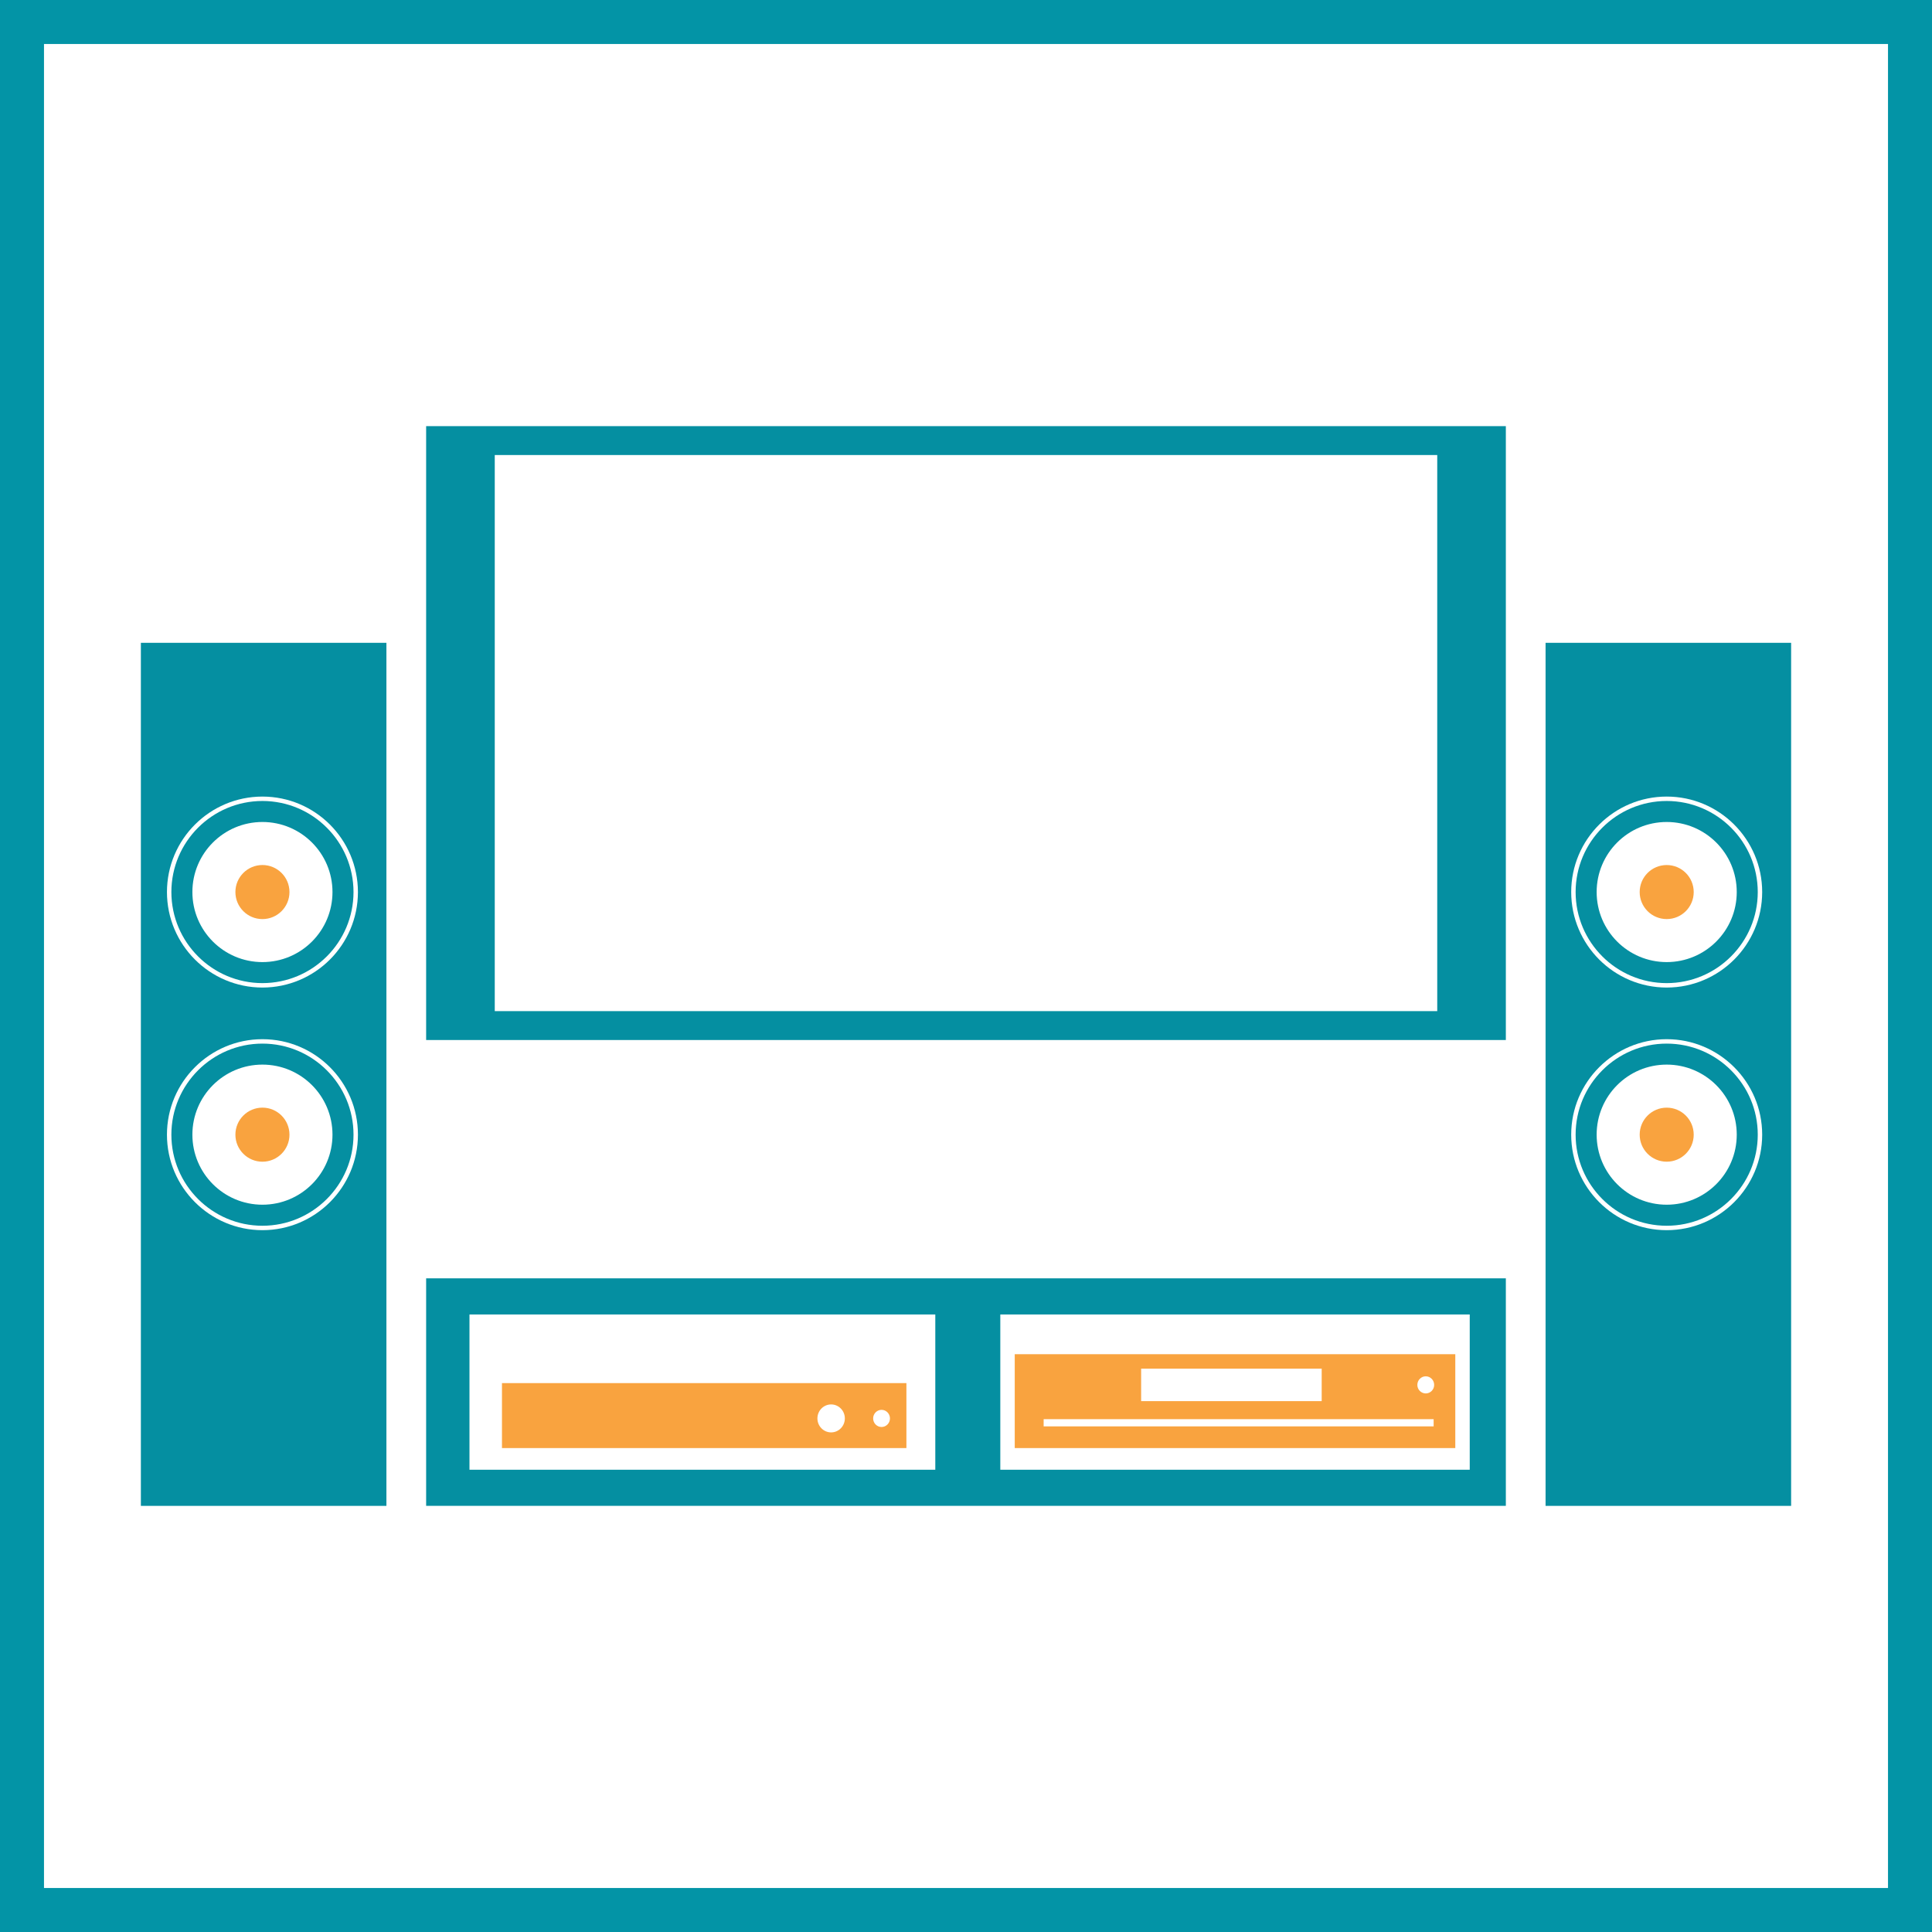
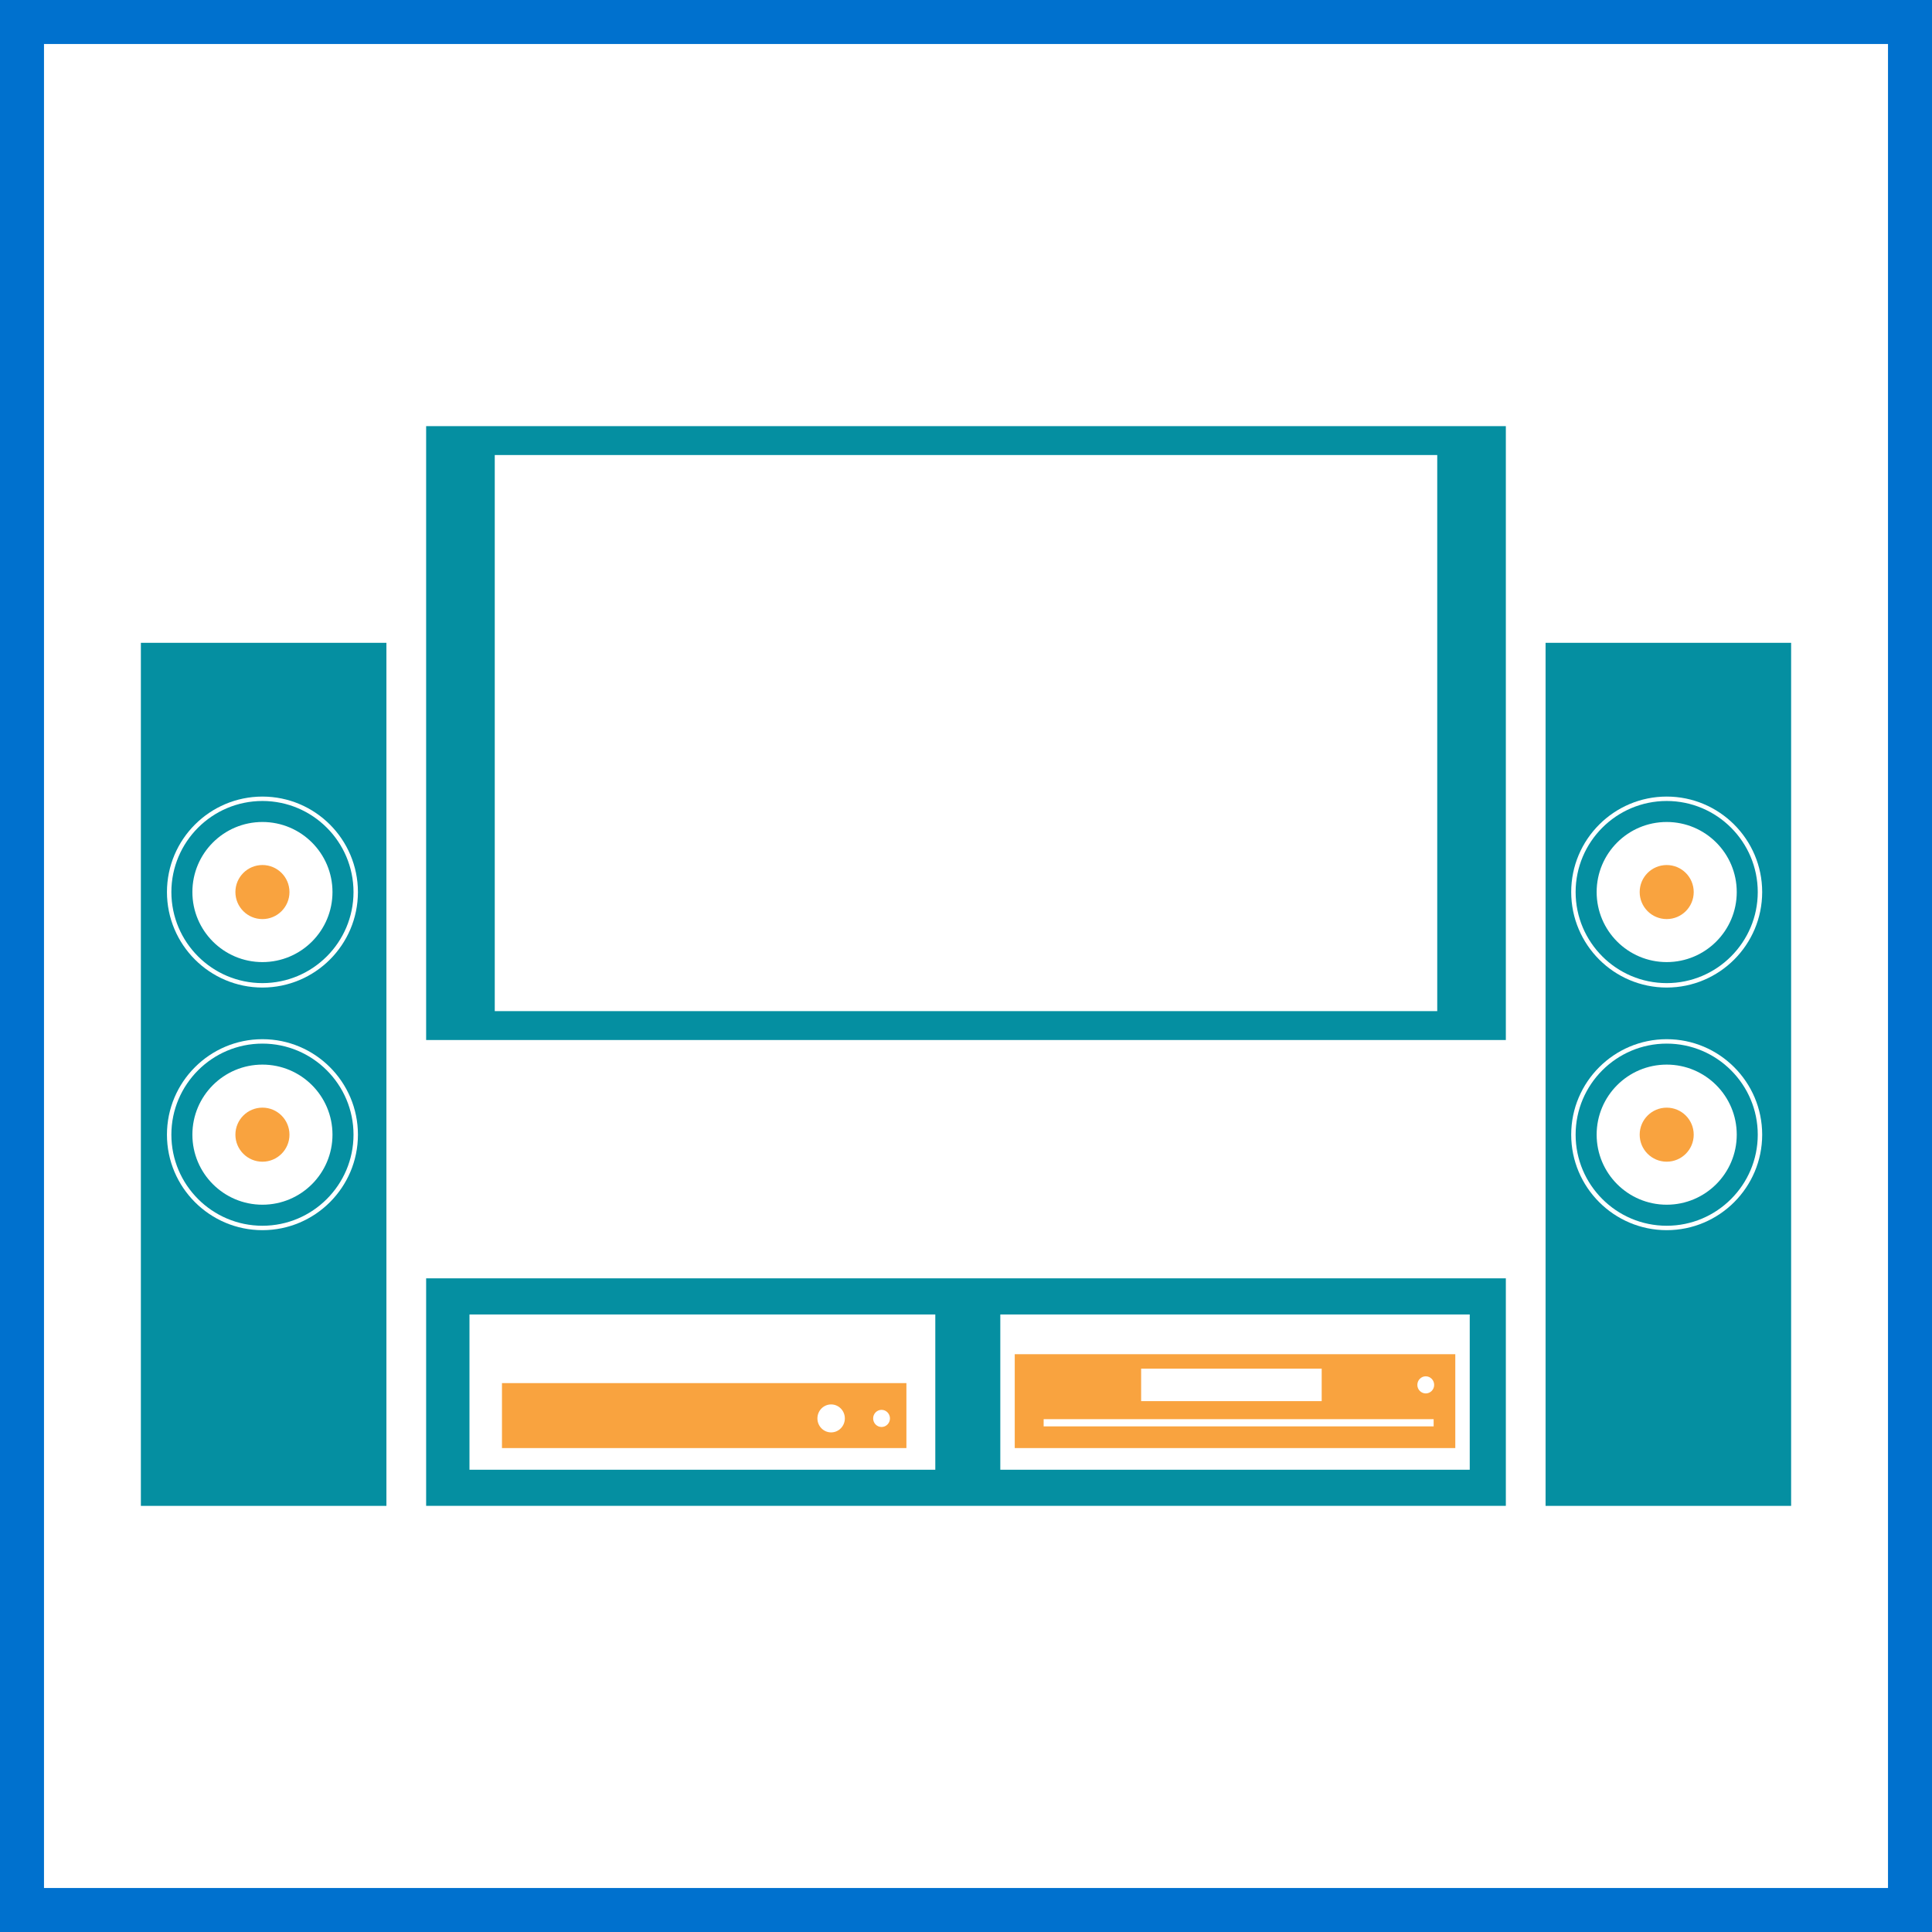
<svg xmlns="http://www.w3.org/2000/svg" width="128" height="128">
  <pattern x="-72.5" y="-365.5" width="183.277" height="183.277" patternUnits="userSpaceOnUse" id="a" viewBox="0 -183.277 183.277 183.277" overflow="visible">
    <path fill="none" d="M0 0h183.277v-183.277H0z" />
-     <path fill="#0394A6" d="M183.277 0H0v-183.277h183.277z" />
+     <path fill="#0071CE" d="M183.277 0H0v-183.277h183.277z" />
  </pattern>
  <pattern x="-72.5" y="-365.5" width="183.277" height="183.277" patternUnits="userSpaceOnUse" id="b" viewBox="0 -183.277 183.277 183.277" overflow="visible">
    <path fill="none" d="M0 0h183.277v-183.277H0z" />
    <path fill="#F9A33F" d="M183.277 0H0v-183.277h183.277z" />
  </pattern>
  <path fill="url(#a)" d="M125.085 2.915v122.17H2.915V2.915h122.17M128 0H0v128h128V0z" />
  <path fill="#058FA1" d="M28.233 28.233v40.671h71.533V28.233H28.233zM95.221 66.99H32.779V30.147h62.442V66.99zM28.233 84.693v15.073h71.533V84.693H28.233zm33.734 12.681H31.104V87.087h30.862v10.287zm35.407 0H66.273V87.087h31.101v10.287z" />
  <path fill="url(#b)" d="M33.257 91.633v4.306h26.795v-4.306H33.257zM55.064 94.9c-.501 0-.908-.415-.908-.927s.407-.926.908-.926c.502 0 .909.414.909.926s-.406.927-.909.927zm3.341-.358c-.307 0-.557-.255-.557-.568s.25-.568.557-.568c.308 0 .557.255.557.568s-.249.568-.557.568zm8.824-4.823v6.22h29.188v-6.22H67.229zm8.374.957h11.962v2.152H75.603v-2.152zm19.378 3.827H69.144v-.479h25.838v.479zm-.521-2.184a.563.563 0 0 1-.557-.567c0-.314.25-.568.557-.568.308 0 .557.254.557.568a.562.562 0 0 1-.557.567z" />
  <circle fill="url(#b)" cx="17.387" cy="59.101" r="1.791" />
  <g fill="#058FA1">
    <path d="M9.333 42.588v57.179h16.268V42.588H9.333zm8.054 38.914c-3.488 0-6.326-2.839-6.326-6.327s2.838-6.326 6.326-6.326c3.489 0 6.327 2.838 6.327 6.326s-2.838 6.327-6.327 6.327zm0-16.074a6.334 6.334 0 0 1-6.326-6.327 6.333 6.333 0 0 1 6.326-6.326 6.334 6.334 0 0 1 6.327 6.326 6.334 6.334 0 0 1-6.327 6.327z" />
    <path d="M17.387 53.067a6.04 6.04 0 0 0-6.033 6.033 6.04 6.04 0 0 0 6.033 6.034 6.041 6.041 0 0 0 6.034-6.034 6.04 6.04 0 0 0-6.034-6.033zm0 10.674a4.641 4.641 0 1 1 0-9.282 4.641 4.641 0 0 1 0 9.282zm0 5.401c-3.327 0-6.033 2.706-6.033 6.033s2.707 6.034 6.033 6.034c3.327 0 6.034-2.707 6.034-6.034s-2.707-6.033-6.034-6.033zm0 10.673a4.641 4.641 0 1 1 0-9.282 4.641 4.641 0 0 1 0 9.282z" />
  </g>
  <circle fill="url(#b)" cx="17.387" cy="75.175" r="1.791" />
  <path fill="#058FA1" d="M110.423 53.067a6.04 6.04 0 0 0-6.034 6.033c0 3.327 2.707 6.034 6.034 6.034s6.033-2.707 6.033-6.034a6.04 6.04 0 0 0-6.033-6.033zm0 10.674a4.64 4.64 0 1 1 0-9.282 4.64 4.64 0 0 1 0 9.282z" />
  <circle fill="url(#b)" cx="110.423" cy="59.101" r="1.79" />
  <g fill="#058FA1">
    <path d="M110.423 69.142c-3.327 0-6.034 2.706-6.034 6.033s2.707 6.034 6.034 6.034 6.033-2.707 6.033-6.034-2.706-6.033-6.033-6.033zm0 10.673a4.64 4.64 0 1 1 0-9.282 4.64 4.64 0 0 1 0 9.282z" />
    <path d="M102.398 42.588v57.179h16.269V42.588h-16.269zm8.025 38.914c-3.488 0-6.327-2.839-6.327-6.327s2.839-6.326 6.327-6.326 6.326 2.838 6.326 6.326-2.837 6.327-6.326 6.327zm0-16.074a6.334 6.334 0 0 1-6.327-6.327c0-3.488 2.839-6.326 6.327-6.326s6.326 2.838 6.326 6.326a6.332 6.332 0 0 1-6.326 6.327z" />
  </g>
  <circle fill="url(#b)" cx="110.423" cy="75.175" r="1.79" />
</svg>
